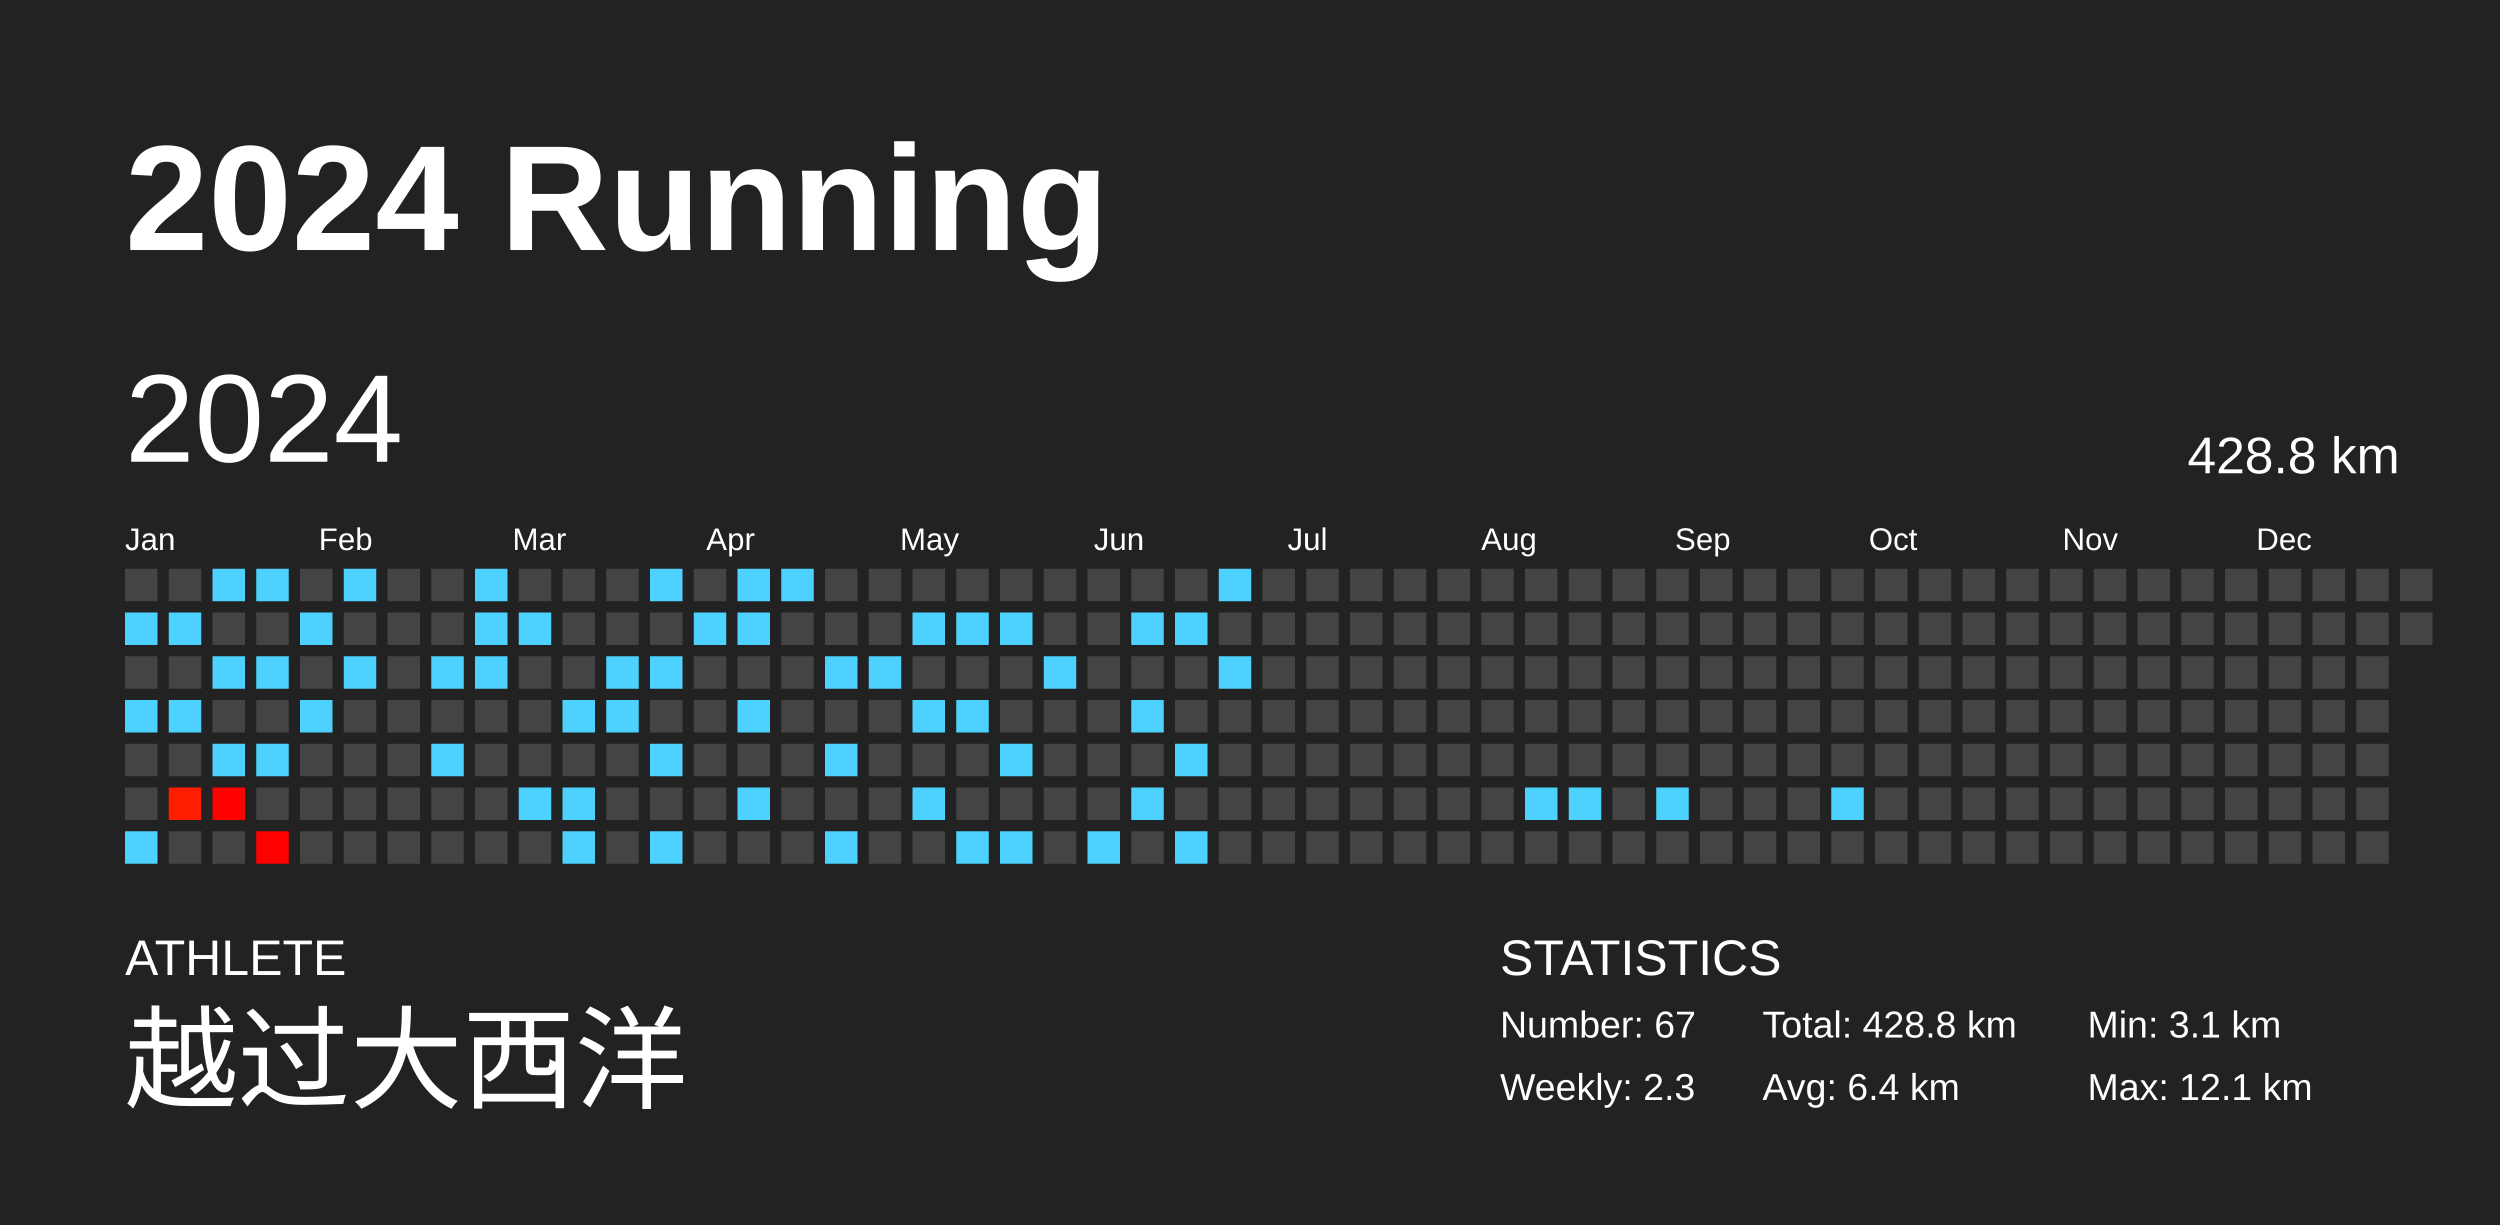
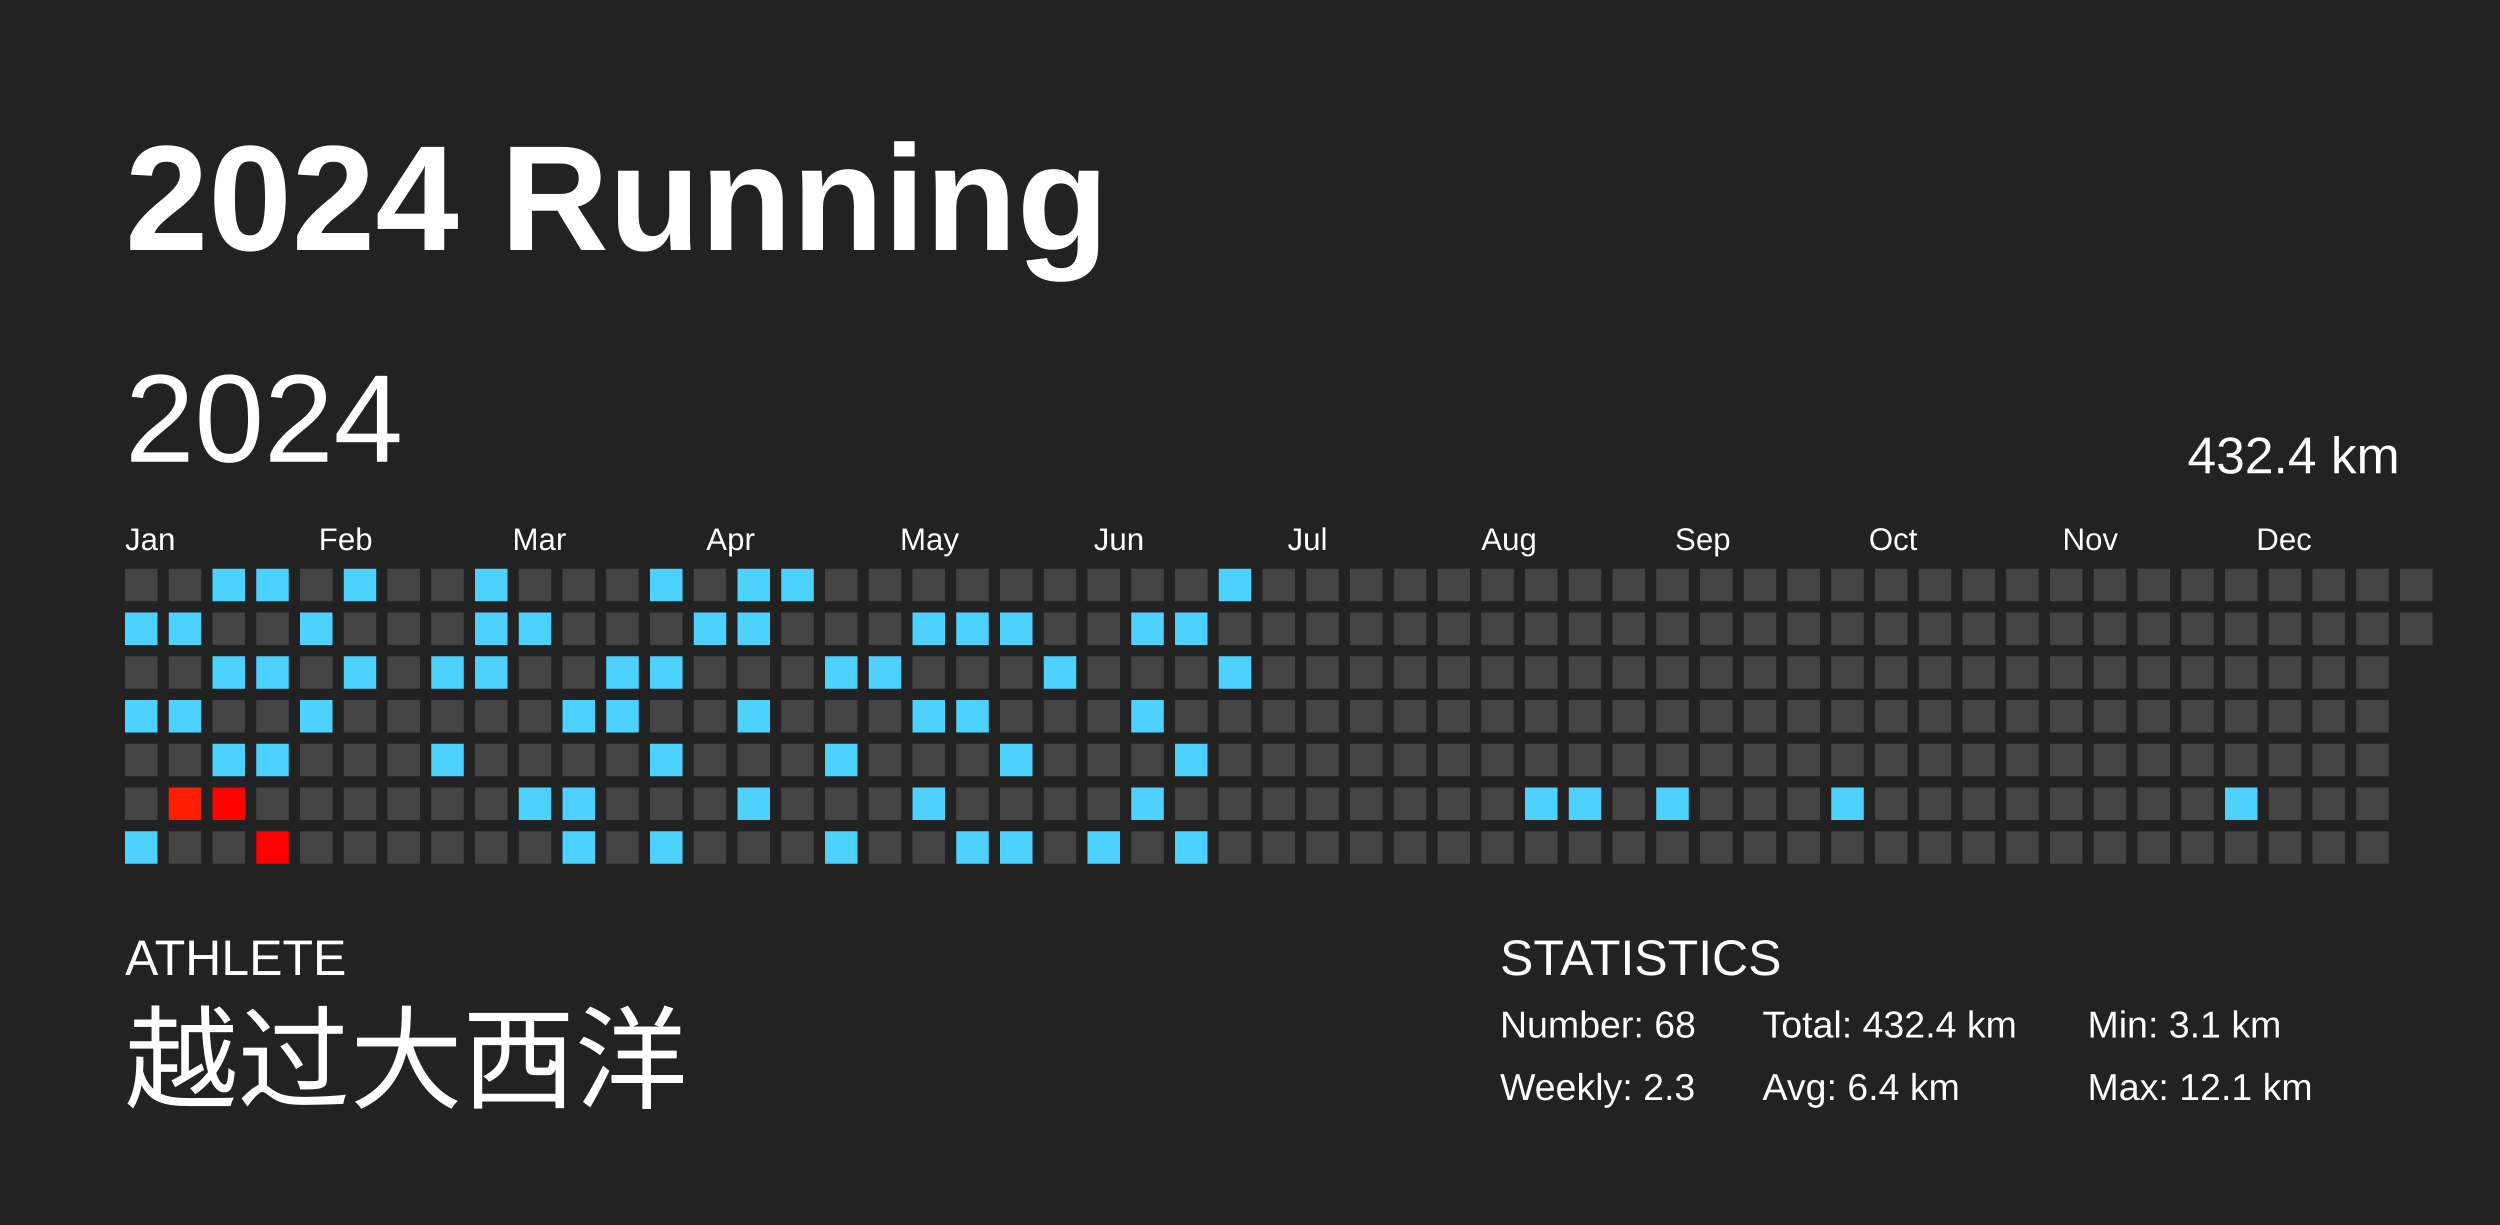
<svg xmlns="http://www.w3.org/2000/svg" baseProfile="full" height="98mm" version="1.1" viewBox="0,0,200,98" width="200mm">
  <defs />
  <rect fill="#222222" height="98" width="200" x="0" y="0" />
  <text fill="#FFFFFF" style="font-size:12px; font-family:Arial; font-weight:bold;" x="10" y="20">2024 Running</text>
  <text fill="#FFFFFF" style="font-size:4px; font-family:Arial" x="10" y="78">ATHLETE</text>
  <text fill="#FFFFFF" style="font-size:9px; font-family:Arial" x="10" y="88">越过大西洋</text>
  <text fill="#FFFFFF" style="font-size:4px; font-family:Arial" x="120" y="78">STATISTICS</text>
-   <text fill="#FFFFFF" style="font-size:3px; font-family:Arial" x="120" y="83">Number: 67</text>
+   <text fill="#FFFFFF" style="font-size:3px; font-family:Arial" x="120" y="83">Number: 68</text>
  <text fill="#FFFFFF" style="font-size:3px; font-family:Arial" x="120" y="88">Weekly: 2.3</text>
-   <text fill="#FFFFFF" style="font-size:3px; font-family:Arial" x="141" y="83">Total: 428.8 km</text>
+   <text fill="#FFFFFF" style="font-size:3px; font-family:Arial" x="141" y="83">Total: 432.4 km</text>
  <text fill="#FFFFFF" style="font-size:3px; font-family:Arial" x="141" y="88">Avg: 6.4 km</text>
  <text fill="#FFFFFF" style="font-size:3px; font-family:Arial" x="167" y="83">Min: 3.1 km</text>
  <text fill="#FFFFFF" style="font-size:3px; font-family:Arial" x="167" y="88">Max: 12.1 km</text>
  <text dominant-baseline="hanging" fill="#FFFFFF" style="font-size:10.0px; font-family:Arial;" x="10" y="30">2024</text>
-   <text dominant-baseline="hanging" fill="#FFFFFF" style="font-size:4.125px; font-family:Arial;" x="175" y="35">428.8 km</text>
+   <text dominant-baseline="hanging" fill="#FFFFFF" style="font-size:4.125px; font-family:Arial;" x="175" y="35">432.4 km</text>
  <text fill="#FFFFFF" style="font-size:2.5px; font-family:Arial" x="10.0" y="44">Jan</text>
  <text fill="#FFFFFF" style="font-size:2.5px; font-family:Arial" x="25.5" y="44">Feb</text>
  <text fill="#FFFFFF" style="font-size:2.5px; font-family:Arial" x="41.0" y="44">Mar</text>
  <text fill="#FFFFFF" style="font-size:2.5px; font-family:Arial" x="56.5" y="44">Apr</text>
  <text fill="#FFFFFF" style="font-size:2.5px; font-family:Arial" x="72.0" y="44">May</text>
  <text fill="#FFFFFF" style="font-size:2.5px; font-family:Arial" x="87.5" y="44">Jun</text>
  <text fill="#FFFFFF" style="font-size:2.5px; font-family:Arial" x="103.0" y="44">Jul</text>
  <text fill="#FFFFFF" style="font-size:2.5px; font-family:Arial" x="118.5" y="44">Aug</text>
  <text fill="#FFFFFF" style="font-size:2.5px; font-family:Arial" x="134.0" y="44">Sep</text>
  <text fill="#FFFFFF" style="font-size:2.5px; font-family:Arial" x="149.5" y="44">Oct</text>
  <text fill="#FFFFFF" style="font-size:2.5px; font-family:Arial" x="165.0" y="44">Nov</text>
  <text fill="#FFFFFF" style="font-size:2.5px; font-family:Arial" x="180.5" y="44">Dec</text>
  <rect fill="#444444" height="2.6" width="2.6" x="10.0" y="45.5" />
  <rect fill="#4dd2ff" height="2.6" width="2.6" x="10.0" y="49.0" />
  <rect fill="#444444" height="2.6" width="2.6" x="10.0" y="52.5" />
  <rect fill="#4dd2ff" height="2.6" width="2.6" x="10.0" y="56.0" />
  <rect fill="#444444" height="2.6" width="2.6" x="10.0" y="59.5" />
  <rect fill="#444444" height="2.6" width="2.6" x="10.0" y="63.0" />
  <rect fill="#4dd2ff" height="2.6" width="2.6" x="10.0" y="66.5" />
  <rect fill="#444444" height="2.6" width="2.6" x="13.5" y="45.5" />
  <rect fill="#4dd2ff" height="2.6" width="2.6" x="13.5" y="49.0" />
  <rect fill="#444444" height="2.6" width="2.6" x="13.5" y="52.5" />
  <rect fill="#4dd2ff" height="2.6" width="2.6" x="13.5" y="56.0" />
  <rect fill="#444444" height="2.6" width="2.6" x="13.5" y="59.5" />
  <rect fill="#ff1d00" height="2.6" width="2.6" x="13.5" y="63.0" />
  <rect fill="#444444" height="2.6" width="2.6" x="13.5" y="66.5" />
  <rect fill="#4dd2ff" height="2.6" width="2.6" x="17.0" y="45.5" />
  <rect fill="#444444" height="2.6" width="2.6" x="17.0" y="49.0" />
  <rect fill="#4dd2ff" height="2.6" width="2.6" x="17.0" y="52.5" />
  <rect fill="#444444" height="2.6" width="2.6" x="17.0" y="56.0" />
  <rect fill="#4dd2ff" height="2.6" width="2.6" x="17.0" y="59.5" />
  <rect fill="#ff0100" height="2.6" width="2.6" x="17.0" y="63.0" />
  <rect fill="#444444" height="2.6" width="2.6" x="17.0" y="66.5" />
  <rect fill="#4dd2ff" height="2.6" width="2.6" x="20.5" y="45.5" />
  <rect fill="#444444" height="2.6" width="2.6" x="20.5" y="49.0" />
  <rect fill="#4dd2ff" height="2.6" width="2.6" x="20.5" y="52.5" />
  <rect fill="#444444" height="2.6" width="2.6" x="20.5" y="56.0" />
  <rect fill="#4dd2ff" height="2.6" width="2.6" x="20.5" y="59.5" />
  <rect fill="#444444" height="2.6" width="2.6" x="20.5" y="63.0" />
  <rect fill="#ff0000" height="2.6" width="2.6" x="20.5" y="66.5" />
  <rect fill="#444444" height="2.6" width="2.6" x="24.0" y="45.5" />
  <rect fill="#4dd2ff" height="2.6" width="2.6" x="24.0" y="49.0" />
  <rect fill="#444444" height="2.6" width="2.6" x="24.0" y="52.5" />
  <rect fill="#4dd2ff" height="2.6" width="2.6" x="24.0" y="56.0" />
  <rect fill="#444444" height="2.6" width="2.6" x="24.0" y="59.5" />
  <rect fill="#444444" height="2.6" width="2.6" x="24.0" y="63.0" />
  <rect fill="#444444" height="2.6" width="2.6" x="24.0" y="66.5" />
  <rect fill="#4dd2ff" height="2.6" width="2.6" x="27.5" y="45.5" />
  <rect fill="#444444" height="2.6" width="2.6" x="27.5" y="49.0" />
  <rect fill="#4dd2ff" height="2.6" width="2.6" x="27.5" y="52.5" />
  <rect fill="#444444" height="2.6" width="2.6" x="27.5" y="56.0" />
  <rect fill="#444444" height="2.6" width="2.6" x="27.5" y="59.5" />
  <rect fill="#444444" height="2.6" width="2.6" x="27.5" y="63.0" />
  <rect fill="#444444" height="2.6" width="2.6" x="27.5" y="66.5" />
  <rect fill="#444444" height="2.6" width="2.6" x="31.0" y="45.5" />
  <rect fill="#444444" height="2.6" width="2.6" x="31.0" y="49.0" />
  <rect fill="#444444" height="2.6" width="2.6" x="31.0" y="52.5" />
  <rect fill="#444444" height="2.6" width="2.6" x="31.0" y="56.0" />
  <rect fill="#444444" height="2.6" width="2.6" x="31.0" y="59.5" />
  <rect fill="#444444" height="2.6" width="2.6" x="31.0" y="63.0" />
  <rect fill="#444444" height="2.6" width="2.6" x="31.0" y="66.5" />
  <rect fill="#444444" height="2.6" width="2.6" x="34.5" y="45.5" />
  <rect fill="#444444" height="2.6" width="2.6" x="34.5" y="49.0" />
  <rect fill="#4dd2ff" height="2.6" width="2.6" x="34.5" y="52.5" />
  <rect fill="#444444" height="2.6" width="2.6" x="34.5" y="56.0" />
  <rect fill="#4dd2ff" height="2.6" width="2.6" x="34.5" y="59.5" />
  <rect fill="#444444" height="2.6" width="2.6" x="34.5" y="63.0" />
  <rect fill="#444444" height="2.6" width="2.6" x="34.5" y="66.5" />
  <rect fill="#4dd2ff" height="2.6" width="2.6" x="38.0" y="45.5" />
  <rect fill="#4dd2ff" height="2.6" width="2.6" x="38.0" y="49.0" />
  <rect fill="#4dd2ff" height="2.6" width="2.6" x="38.0" y="52.5" />
  <rect fill="#444444" height="2.6" width="2.6" x="38.0" y="56.0" />
  <rect fill="#444444" height="2.6" width="2.6" x="38.0" y="59.5" />
  <rect fill="#444444" height="2.6" width="2.6" x="38.0" y="63.0" />
  <rect fill="#444444" height="2.6" width="2.6" x="38.0" y="66.5" />
  <rect fill="#444444" height="2.6" width="2.6" x="41.5" y="45.5" />
  <rect fill="#4dd2ff" height="2.6" width="2.6" x="41.5" y="49.0" />
  <rect fill="#444444" height="2.6" width="2.6" x="41.5" y="52.5" />
  <rect fill="#444444" height="2.6" width="2.6" x="41.5" y="56.0" />
  <rect fill="#444444" height="2.6" width="2.6" x="41.5" y="59.5" />
  <rect fill="#4dd2ff" height="2.6" width="2.6" x="41.5" y="63.0" />
  <rect fill="#444444" height="2.6" width="2.6" x="41.5" y="66.5" />
  <rect fill="#444444" height="2.6" width="2.6" x="45.0" y="45.5" />
  <rect fill="#444444" height="2.6" width="2.6" x="45.0" y="49.0" />
  <rect fill="#444444" height="2.6" width="2.6" x="45.0" y="52.5" />
  <rect fill="#4dd2ff" height="2.6" width="2.6" x="45.0" y="56.0" />
  <rect fill="#444444" height="2.6" width="2.6" x="45.0" y="59.5" />
  <rect fill="#4dd2ff" height="2.6" width="2.6" x="45.0" y="63.0" />
  <rect fill="#4dd2ff" height="2.6" width="2.6" x="45.0" y="66.5" />
  <rect fill="#444444" height="2.6" width="2.6" x="48.5" y="45.5" />
  <rect fill="#444444" height="2.6" width="2.6" x="48.5" y="49.0" />
  <rect fill="#4dd2ff" height="2.6" width="2.6" x="48.5" y="52.5" />
  <rect fill="#4dd2ff" height="2.6" width="2.6" x="48.5" y="56.0" />
  <rect fill="#444444" height="2.6" width="2.6" x="48.5" y="59.5" />
  <rect fill="#444444" height="2.6" width="2.6" x="48.5" y="63.0" />
  <rect fill="#444444" height="2.6" width="2.6" x="48.5" y="66.5" />
  <rect fill="#4dd2ff" height="2.6" width="2.6" x="52.0" y="45.5" />
  <rect fill="#444444" height="2.6" width="2.6" x="52.0" y="49.0" />
  <rect fill="#4dd2ff" height="2.6" width="2.6" x="52.0" y="52.5" />
  <rect fill="#444444" height="2.6" width="2.6" x="52.0" y="56.0" />
  <rect fill="#4dd2ff" height="2.6" width="2.6" x="52.0" y="59.5" />
  <rect fill="#444444" height="2.6" width="2.6" x="52.0" y="63.0" />
  <rect fill="#4dd2ff" height="2.6" width="2.6" x="52.0" y="66.5" />
  <rect fill="#444444" height="2.6" width="2.6" x="55.5" y="45.5" />
  <rect fill="#4dd2ff" height="2.6" width="2.6" x="55.5" y="49.0" />
  <rect fill="#444444" height="2.6" width="2.6" x="55.5" y="52.5" />
  <rect fill="#444444" height="2.6" width="2.6" x="55.5" y="56.0" />
  <rect fill="#444444" height="2.6" width="2.6" x="55.5" y="59.5" />
  <rect fill="#444444" height="2.6" width="2.6" x="55.5" y="63.0" />
  <rect fill="#444444" height="2.6" width="2.6" x="55.5" y="66.5" />
  <rect fill="#4dd2ff" height="2.6" width="2.6" x="59.0" y="45.5" />
  <rect fill="#4dd2ff" height="2.6" width="2.6" x="59.0" y="49.0" />
  <rect fill="#444444" height="2.6" width="2.6" x="59.0" y="52.5" />
  <rect fill="#4dd2ff" height="2.6" width="2.6" x="59.0" y="56.0" />
  <rect fill="#444444" height="2.6" width="2.6" x="59.0" y="59.5" />
  <rect fill="#4dd2ff" height="2.6" width="2.6" x="59.0" y="63.0" />
  <rect fill="#444444" height="2.6" width="2.6" x="59.0" y="66.5" />
  <rect fill="#4dd2ff" height="2.6" width="2.6" x="62.5" y="45.5" />
  <rect fill="#444444" height="2.6" width="2.6" x="62.5" y="49.0" />
  <rect fill="#444444" height="2.6" width="2.6" x="62.5" y="52.5" />
  <rect fill="#444444" height="2.6" width="2.6" x="62.5" y="56.0" />
  <rect fill="#444444" height="2.6" width="2.6" x="62.5" y="59.5" />
  <rect fill="#444444" height="2.6" width="2.6" x="62.5" y="63.0" />
  <rect fill="#444444" height="2.6" width="2.6" x="62.5" y="66.5" />
  <rect fill="#444444" height="2.6" width="2.6" x="66.0" y="45.5" />
  <rect fill="#444444" height="2.6" width="2.6" x="66.0" y="49.0" />
  <rect fill="#4dd2ff" height="2.6" width="2.6" x="66.0" y="52.5" />
  <rect fill="#444444" height="2.6" width="2.6" x="66.0" y="56.0" />
  <rect fill="#4dd2ff" height="2.6" width="2.6" x="66.0" y="59.5" />
  <rect fill="#444444" height="2.6" width="2.6" x="66.0" y="63.0" />
  <rect fill="#4dd2ff" height="2.6" width="2.6" x="66.0" y="66.5" />
  <rect fill="#444444" height="2.6" width="2.6" x="69.5" y="45.5" />
  <rect fill="#444444" height="2.6" width="2.6" x="69.5" y="49.0" />
  <rect fill="#4dd2ff" height="2.6" width="2.6" x="69.5" y="52.5" />
  <rect fill="#444444" height="2.6" width="2.6" x="69.5" y="56.0" />
  <rect fill="#444444" height="2.6" width="2.6" x="69.5" y="59.5" />
  <rect fill="#444444" height="2.6" width="2.6" x="69.5" y="63.0" />
  <rect fill="#444444" height="2.6" width="2.6" x="69.5" y="66.5" />
  <rect fill="#444444" height="2.6" width="2.6" x="73.0" y="45.5" />
  <rect fill="#4dd2ff" height="2.6" width="2.6" x="73.0" y="49.0" />
  <rect fill="#444444" height="2.6" width="2.6" x="73.0" y="52.5" />
  <rect fill="#4dd2ff" height="2.6" width="2.6" x="73.0" y="56.0" />
  <rect fill="#444444" height="2.6" width="2.6" x="73.0" y="59.5" />
  <rect fill="#4dd2ff" height="2.6" width="2.6" x="73.0" y="63.0" />
  <rect fill="#444444" height="2.6" width="2.6" x="73.0" y="66.5" />
  <rect fill="#444444" height="2.6" width="2.6" x="76.5" y="45.5" />
  <rect fill="#4dd2ff" height="2.6" width="2.6" x="76.5" y="49.0" />
  <rect fill="#444444" height="2.6" width="2.6" x="76.5" y="52.5" />
  <rect fill="#4dd2ff" height="2.6" width="2.6" x="76.5" y="56.0" />
  <rect fill="#444444" height="2.6" width="2.6" x="76.5" y="59.5" />
  <rect fill="#444444" height="2.6" width="2.6" x="76.5" y="63.0" />
  <rect fill="#4dd2ff" height="2.6" width="2.6" x="76.5" y="66.5" />
  <rect fill="#444444" height="2.6" width="2.6" x="80.0" y="45.5" />
  <rect fill="#4dd2ff" height="2.6" width="2.6" x="80.0" y="49.0" />
  <rect fill="#444444" height="2.6" width="2.6" x="80.0" y="52.5" />
  <rect fill="#444444" height="2.6" width="2.6" x="80.0" y="56.0" />
  <rect fill="#4dd2ff" height="2.6" width="2.6" x="80.0" y="59.5" />
  <rect fill="#444444" height="2.6" width="2.6" x="80.0" y="63.0" />
  <rect fill="#4dd2ff" height="2.6" width="2.6" x="80.0" y="66.5" />
  <rect fill="#444444" height="2.6" width="2.6" x="83.5" y="45.5" />
  <rect fill="#444444" height="2.6" width="2.6" x="83.5" y="49.0" />
  <rect fill="#4dd2ff" height="2.6" width="2.6" x="83.5" y="52.5" />
  <rect fill="#444444" height="2.6" width="2.6" x="83.5" y="56.0" />
  <rect fill="#444444" height="2.6" width="2.6" x="83.5" y="59.5" />
  <rect fill="#444444" height="2.6" width="2.6" x="83.5" y="63.0" />
  <rect fill="#444444" height="2.6" width="2.6" x="83.5" y="66.5" />
  <rect fill="#444444" height="2.6" width="2.6" x="87.0" y="45.5" />
  <rect fill="#444444" height="2.6" width="2.6" x="87.0" y="49.0" />
  <rect fill="#444444" height="2.6" width="2.6" x="87.0" y="52.5" />
  <rect fill="#444444" height="2.6" width="2.6" x="87.0" y="56.0" />
  <rect fill="#444444" height="2.6" width="2.6" x="87.0" y="59.5" />
  <rect fill="#444444" height="2.6" width="2.6" x="87.0" y="63.0" />
  <rect fill="#4dd2ff" height="2.6" width="2.6" x="87.0" y="66.5" />
  <rect fill="#444444" height="2.6" width="2.6" x="90.5" y="45.5" />
  <rect fill="#4dd2ff" height="2.6" width="2.6" x="90.5" y="49.0" />
  <rect fill="#444444" height="2.6" width="2.6" x="90.5" y="52.5" />
  <rect fill="#4dd2ff" height="2.6" width="2.6" x="90.5" y="56.0" />
  <rect fill="#444444" height="2.6" width="2.6" x="90.5" y="59.5" />
  <rect fill="#4dd2ff" height="2.6" width="2.6" x="90.5" y="63.0" />
  <rect fill="#444444" height="2.6" width="2.6" x="90.5" y="66.5" />
  <rect fill="#444444" height="2.6" width="2.6" x="94.0" y="45.5" />
  <rect fill="#4dd2ff" height="2.6" width="2.6" x="94.0" y="49.0" />
  <rect fill="#444444" height="2.6" width="2.6" x="94.0" y="52.5" />
  <rect fill="#444444" height="2.6" width="2.6" x="94.0" y="56.0" />
  <rect fill="#4dd2ff" height="2.6" width="2.6" x="94.0" y="59.5" />
  <rect fill="#444444" height="2.6" width="2.6" x="94.0" y="63.0" />
  <rect fill="#4dd2ff" height="2.6" width="2.6" x="94.0" y="66.5" />
  <rect fill="#4dd2ff" height="2.6" width="2.6" x="97.5" y="45.5" />
  <rect fill="#444444" height="2.6" width="2.6" x="97.5" y="49.0" />
  <rect fill="#4dd2ff" height="2.6" width="2.6" x="97.5" y="52.5" />
  <rect fill="#444444" height="2.6" width="2.6" x="97.5" y="56.0" />
  <rect fill="#444444" height="2.6" width="2.6" x="97.5" y="59.5" />
  <rect fill="#444444" height="2.6" width="2.6" x="97.5" y="63.0" />
  <rect fill="#444444" height="2.6" width="2.6" x="97.5" y="66.5" />
  <rect fill="#444444" height="2.6" width="2.6" x="101.0" y="45.5" />
  <rect fill="#444444" height="2.6" width="2.6" x="101.0" y="49.0" />
  <rect fill="#444444" height="2.6" width="2.6" x="101.0" y="52.5" />
  <rect fill="#444444" height="2.6" width="2.6" x="101.0" y="56.0" />
  <rect fill="#444444" height="2.6" width="2.6" x="101.0" y="59.5" />
  <rect fill="#444444" height="2.6" width="2.6" x="101.0" y="63.0" />
  <rect fill="#444444" height="2.6" width="2.6" x="101.0" y="66.5" />
  <rect fill="#444444" height="2.6" width="2.6" x="104.5" y="45.5" />
  <rect fill="#444444" height="2.6" width="2.6" x="104.5" y="49.0" />
  <rect fill="#444444" height="2.6" width="2.6" x="104.5" y="52.5" />
  <rect fill="#444444" height="2.6" width="2.6" x="104.5" y="56.0" />
  <rect fill="#444444" height="2.6" width="2.6" x="104.5" y="59.5" />
  <rect fill="#444444" height="2.6" width="2.6" x="104.5" y="63.0" />
  <rect fill="#444444" height="2.6" width="2.6" x="104.5" y="66.5" />
  <rect fill="#444444" height="2.6" width="2.6" x="108.0" y="45.5" />
  <rect fill="#444444" height="2.6" width="2.6" x="108.0" y="49.0" />
  <rect fill="#444444" height="2.6" width="2.6" x="108.0" y="52.5" />
  <rect fill="#444444" height="2.6" width="2.6" x="108.0" y="56.0" />
  <rect fill="#444444" height="2.6" width="2.6" x="108.0" y="59.5" />
  <rect fill="#444444" height="2.6" width="2.6" x="108.0" y="63.0" />
  <rect fill="#444444" height="2.6" width="2.6" x="108.0" y="66.5" />
  <rect fill="#444444" height="2.6" width="2.6" x="111.5" y="45.5" />
  <rect fill="#444444" height="2.6" width="2.6" x="111.5" y="49.0" />
  <rect fill="#444444" height="2.6" width="2.6" x="111.5" y="52.5" />
  <rect fill="#444444" height="2.6" width="2.6" x="111.5" y="56.0" />
  <rect fill="#444444" height="2.6" width="2.6" x="111.5" y="59.5" />
  <rect fill="#444444" height="2.6" width="2.6" x="111.5" y="63.0" />
  <rect fill="#444444" height="2.6" width="2.6" x="111.5" y="66.5" />
  <rect fill="#444444" height="2.6" width="2.6" x="115.0" y="45.5" />
  <rect fill="#444444" height="2.6" width="2.6" x="115.0" y="49.0" />
  <rect fill="#444444" height="2.6" width="2.6" x="115.0" y="52.5" />
  <rect fill="#444444" height="2.6" width="2.6" x="115.0" y="56.0" />
  <rect fill="#444444" height="2.6" width="2.6" x="115.0" y="59.5" />
  <rect fill="#444444" height="2.6" width="2.6" x="115.0" y="63.0" />
  <rect fill="#444444" height="2.6" width="2.6" x="115.0" y="66.5" />
  <rect fill="#444444" height="2.6" width="2.6" x="118.5" y="45.5" />
  <rect fill="#444444" height="2.6" width="2.6" x="118.5" y="49.0" />
  <rect fill="#444444" height="2.6" width="2.6" x="118.5" y="52.5" />
  <rect fill="#444444" height="2.6" width="2.6" x="118.5" y="56.0" />
  <rect fill="#444444" height="2.6" width="2.6" x="118.5" y="59.5" />
  <rect fill="#444444" height="2.6" width="2.6" x="118.5" y="63.0" />
  <rect fill="#444444" height="2.6" width="2.6" x="118.5" y="66.5" />
  <rect fill="#444444" height="2.6" width="2.6" x="122.0" y="45.5" />
  <rect fill="#444444" height="2.6" width="2.6" x="122.0" y="49.0" />
  <rect fill="#444444" height="2.6" width="2.6" x="122.0" y="52.5" />
  <rect fill="#444444" height="2.6" width="2.6" x="122.0" y="56.0" />
  <rect fill="#444444" height="2.6" width="2.6" x="122.0" y="59.5" />
  <rect fill="#4dd2ff" height="2.6" width="2.6" x="122.0" y="63.0" />
  <rect fill="#444444" height="2.6" width="2.6" x="122.0" y="66.5" />
  <rect fill="#444444" height="2.6" width="2.6" x="125.5" y="45.5" />
  <rect fill="#444444" height="2.6" width="2.6" x="125.5" y="49.0" />
  <rect fill="#444444" height="2.6" width="2.6" x="125.5" y="52.5" />
  <rect fill="#444444" height="2.6" width="2.6" x="125.5" y="56.0" />
  <rect fill="#444444" height="2.6" width="2.6" x="125.5" y="59.5" />
  <rect fill="#4dd2ff" height="2.6" width="2.6" x="125.5" y="63.0" />
  <rect fill="#444444" height="2.6" width="2.6" x="125.5" y="66.5" />
  <rect fill="#444444" height="2.6" width="2.6" x="129.0" y="45.5" />
  <rect fill="#444444" height="2.6" width="2.6" x="129.0" y="49.0" />
  <rect fill="#444444" height="2.6" width="2.6" x="129.0" y="52.5" />
  <rect fill="#444444" height="2.6" width="2.6" x="129.0" y="56.0" />
  <rect fill="#444444" height="2.6" width="2.6" x="129.0" y="59.5" />
  <rect fill="#444444" height="2.6" width="2.6" x="129.0" y="63.0" />
  <rect fill="#444444" height="2.6" width="2.6" x="129.0" y="66.5" />
  <rect fill="#444444" height="2.6" width="2.6" x="132.5" y="45.5" />
  <rect fill="#444444" height="2.6" width="2.6" x="132.5" y="49.0" />
  <rect fill="#444444" height="2.6" width="2.6" x="132.5" y="52.5" />
  <rect fill="#444444" height="2.6" width="2.6" x="132.5" y="56.0" />
  <rect fill="#444444" height="2.6" width="2.6" x="132.5" y="59.5" />
  <rect fill="#4dd2ff" height="2.6" width="2.6" x="132.5" y="63.0" />
  <rect fill="#444444" height="2.6" width="2.6" x="132.5" y="66.5" />
  <rect fill="#444444" height="2.6" width="2.6" x="136.0" y="45.5" />
  <rect fill="#444444" height="2.6" width="2.6" x="136.0" y="49.0" />
  <rect fill="#444444" height="2.6" width="2.6" x="136.0" y="52.5" />
  <rect fill="#444444" height="2.6" width="2.6" x="136.0" y="56.0" />
  <rect fill="#444444" height="2.6" width="2.6" x="136.0" y="59.5" />
  <rect fill="#444444" height="2.6" width="2.6" x="136.0" y="63.0" />
  <rect fill="#444444" height="2.6" width="2.6" x="136.0" y="66.5" />
  <rect fill="#444444" height="2.6" width="2.6" x="139.5" y="45.5" />
  <rect fill="#444444" height="2.6" width="2.6" x="139.5" y="49.0" />
  <rect fill="#444444" height="2.6" width="2.6" x="139.5" y="52.5" />
  <rect fill="#444444" height="2.6" width="2.6" x="139.5" y="56.0" />
  <rect fill="#444444" height="2.6" width="2.6" x="139.5" y="59.5" />
  <rect fill="#444444" height="2.6" width="2.6" x="139.5" y="63.0" />
  <rect fill="#444444" height="2.6" width="2.6" x="139.5" y="66.5" />
  <rect fill="#444444" height="2.6" width="2.6" x="143.0" y="45.5" />
  <rect fill="#444444" height="2.6" width="2.6" x="143.0" y="49.0" />
  <rect fill="#444444" height="2.6" width="2.6" x="143.0" y="52.5" />
  <rect fill="#444444" height="2.6" width="2.6" x="143.0" y="56.0" />
  <rect fill="#444444" height="2.6" width="2.6" x="143.0" y="59.5" />
  <rect fill="#444444" height="2.6" width="2.6" x="143.0" y="63.0" />
  <rect fill="#444444" height="2.6" width="2.6" x="143.0" y="66.5" />
  <rect fill="#444444" height="2.6" width="2.6" x="146.5" y="45.5" />
  <rect fill="#444444" height="2.6" width="2.6" x="146.5" y="49.0" />
  <rect fill="#444444" height="2.6" width="2.6" x="146.5" y="52.5" />
  <rect fill="#444444" height="2.6" width="2.6" x="146.5" y="56.0" />
  <rect fill="#444444" height="2.6" width="2.6" x="146.5" y="59.5" />
  <rect fill="#4dd2ff" height="2.6" width="2.6" x="146.5" y="63.0" />
  <rect fill="#444444" height="2.6" width="2.6" x="146.5" y="66.5" />
  <rect fill="#444444" height="2.6" width="2.6" x="150.0" y="45.5" />
  <rect fill="#444444" height="2.6" width="2.6" x="150.0" y="49.0" />
  <rect fill="#444444" height="2.6" width="2.6" x="150.0" y="52.5" />
  <rect fill="#444444" height="2.6" width="2.6" x="150.0" y="56.0" />
  <rect fill="#444444" height="2.6" width="2.6" x="150.0" y="59.5" />
  <rect fill="#444444" height="2.6" width="2.6" x="150.0" y="63.0" />
  <rect fill="#444444" height="2.6" width="2.6" x="150.0" y="66.5" />
  <rect fill="#444444" height="2.6" width="2.6" x="153.5" y="45.5" />
  <rect fill="#444444" height="2.6" width="2.6" x="153.5" y="49.0" />
  <rect fill="#444444" height="2.6" width="2.6" x="153.5" y="52.5" />
  <rect fill="#444444" height="2.6" width="2.6" x="153.5" y="56.0" />
  <rect fill="#444444" height="2.6" width="2.6" x="153.5" y="59.5" />
  <rect fill="#444444" height="2.6" width="2.6" x="153.5" y="63.0" />
  <rect fill="#444444" height="2.6" width="2.6" x="153.5" y="66.5" />
  <rect fill="#444444" height="2.6" width="2.6" x="157.0" y="45.5" />
  <rect fill="#444444" height="2.6" width="2.6" x="157.0" y="49.0" />
  <rect fill="#444444" height="2.6" width="2.6" x="157.0" y="52.5" />
  <rect fill="#444444" height="2.6" width="2.6" x="157.0" y="56.0" />
  <rect fill="#444444" height="2.6" width="2.6" x="157.0" y="59.5" />
  <rect fill="#444444" height="2.6" width="2.6" x="157.0" y="63.0" />
  <rect fill="#444444" height="2.6" width="2.6" x="157.0" y="66.5" />
  <rect fill="#444444" height="2.6" width="2.6" x="160.5" y="45.5" />
  <rect fill="#444444" height="2.6" width="2.6" x="160.5" y="49.0" />
  <rect fill="#444444" height="2.6" width="2.6" x="160.5" y="52.5" />
  <rect fill="#444444" height="2.6" width="2.6" x="160.5" y="56.0" />
  <rect fill="#444444" height="2.6" width="2.6" x="160.5" y="59.5" />
  <rect fill="#444444" height="2.6" width="2.6" x="160.5" y="63.0" />
  <rect fill="#444444" height="2.6" width="2.6" x="160.5" y="66.5" />
  <rect fill="#444444" height="2.6" width="2.6" x="164.0" y="45.5" />
  <rect fill="#444444" height="2.6" width="2.6" x="164.0" y="49.0" />
  <rect fill="#444444" height="2.6" width="2.6" x="164.0" y="52.5" />
  <rect fill="#444444" height="2.6" width="2.6" x="164.0" y="56.0" />
  <rect fill="#444444" height="2.6" width="2.6" x="164.0" y="59.5" />
  <rect fill="#444444" height="2.6" width="2.6" x="164.0" y="63.0" />
  <rect fill="#444444" height="2.6" width="2.6" x="164.0" y="66.5" />
  <rect fill="#444444" height="2.6" width="2.6" x="167.5" y="45.5" />
  <rect fill="#444444" height="2.6" width="2.6" x="167.5" y="49.0" />
  <rect fill="#444444" height="2.6" width="2.6" x="167.5" y="52.5" />
  <rect fill="#444444" height="2.6" width="2.6" x="167.5" y="56.0" />
  <rect fill="#444444" height="2.6" width="2.6" x="167.5" y="59.5" />
  <rect fill="#444444" height="2.6" width="2.6" x="167.5" y="63.0" />
  <rect fill="#444444" height="2.6" width="2.6" x="167.5" y="66.5" />
  <rect fill="#444444" height="2.6" width="2.6" x="171.0" y="45.5" />
  <rect fill="#444444" height="2.6" width="2.6" x="171.0" y="49.0" />
  <rect fill="#444444" height="2.6" width="2.6" x="171.0" y="52.5" />
  <rect fill="#444444" height="2.6" width="2.6" x="171.0" y="56.0" />
  <rect fill="#444444" height="2.6" width="2.6" x="171.0" y="59.5" />
  <rect fill="#444444" height="2.6" width="2.6" x="171.0" y="63.0" />
  <rect fill="#444444" height="2.6" width="2.6" x="171.0" y="66.5" />
  <rect fill="#444444" height="2.6" width="2.6" x="174.5" y="45.5" />
  <rect fill="#444444" height="2.6" width="2.6" x="174.5" y="49.0" />
  <rect fill="#444444" height="2.6" width="2.6" x="174.5" y="52.5" />
  <rect fill="#444444" height="2.6" width="2.6" x="174.5" y="56.0" />
  <rect fill="#444444" height="2.6" width="2.6" x="174.5" y="59.5" />
  <rect fill="#444444" height="2.6" width="2.6" x="174.5" y="63.0" />
  <rect fill="#444444" height="2.6" width="2.6" x="174.5" y="66.5" />
  <rect fill="#444444" height="2.6" width="2.6" x="178.0" y="45.5" />
  <rect fill="#444444" height="2.6" width="2.6" x="178.0" y="49.0" />
  <rect fill="#444444" height="2.6" width="2.6" x="178.0" y="52.5" />
  <rect fill="#444444" height="2.6" width="2.6" x="178.0" y="56.0" />
  <rect fill="#444444" height="2.6" width="2.6" x="178.0" y="59.5" />
-   <rect fill="#444444" height="2.6" width="2.6" x="178.0" y="63.0" />
+   <rect fill="#4dd2ff" height="2.6" width="2.6" x="178.0" y="63.0" />
  <rect fill="#444444" height="2.6" width="2.6" x="178.0" y="66.5" />
  <rect fill="#444444" height="2.6" width="2.6" x="181.5" y="45.5" />
  <rect fill="#444444" height="2.6" width="2.6" x="181.5" y="49.0" />
  <rect fill="#444444" height="2.6" width="2.6" x="181.5" y="52.5" />
  <rect fill="#444444" height="2.6" width="2.6" x="181.5" y="56.0" />
  <rect fill="#444444" height="2.6" width="2.6" x="181.5" y="59.5" />
  <rect fill="#444444" height="2.6" width="2.6" x="181.5" y="63.0" />
  <rect fill="#444444" height="2.6" width="2.6" x="181.5" y="66.5" />
  <rect fill="#444444" height="2.6" width="2.6" x="185.0" y="45.5" />
  <rect fill="#444444" height="2.6" width="2.6" x="185.0" y="49.0" />
  <rect fill="#444444" height="2.6" width="2.6" x="185.0" y="52.5" />
  <rect fill="#444444" height="2.6" width="2.6" x="185.0" y="56.0" />
  <rect fill="#444444" height="2.6" width="2.6" x="185.0" y="59.5" />
  <rect fill="#444444" height="2.6" width="2.6" x="185.0" y="63.0" />
  <rect fill="#444444" height="2.6" width="2.6" x="185.0" y="66.5" />
  <rect fill="#444444" height="2.6" width="2.6" x="188.5" y="45.5" />
  <rect fill="#444444" height="2.6" width="2.6" x="188.5" y="49.0" />
  <rect fill="#444444" height="2.6" width="2.6" x="188.5" y="52.5" />
  <rect fill="#444444" height="2.6" width="2.6" x="188.5" y="56.0" />
  <rect fill="#444444" height="2.6" width="2.6" x="188.5" y="59.5" />
  <rect fill="#444444" height="2.6" width="2.6" x="188.5" y="63.0" />
  <rect fill="#444444" height="2.6" width="2.6" x="188.5" y="66.5" />
  <rect fill="#444444" height="2.6" width="2.6" x="192.0" y="45.5" />
  <rect fill="#444444" height="2.6" width="2.6" x="192.0" y="49.0" />
</svg>
